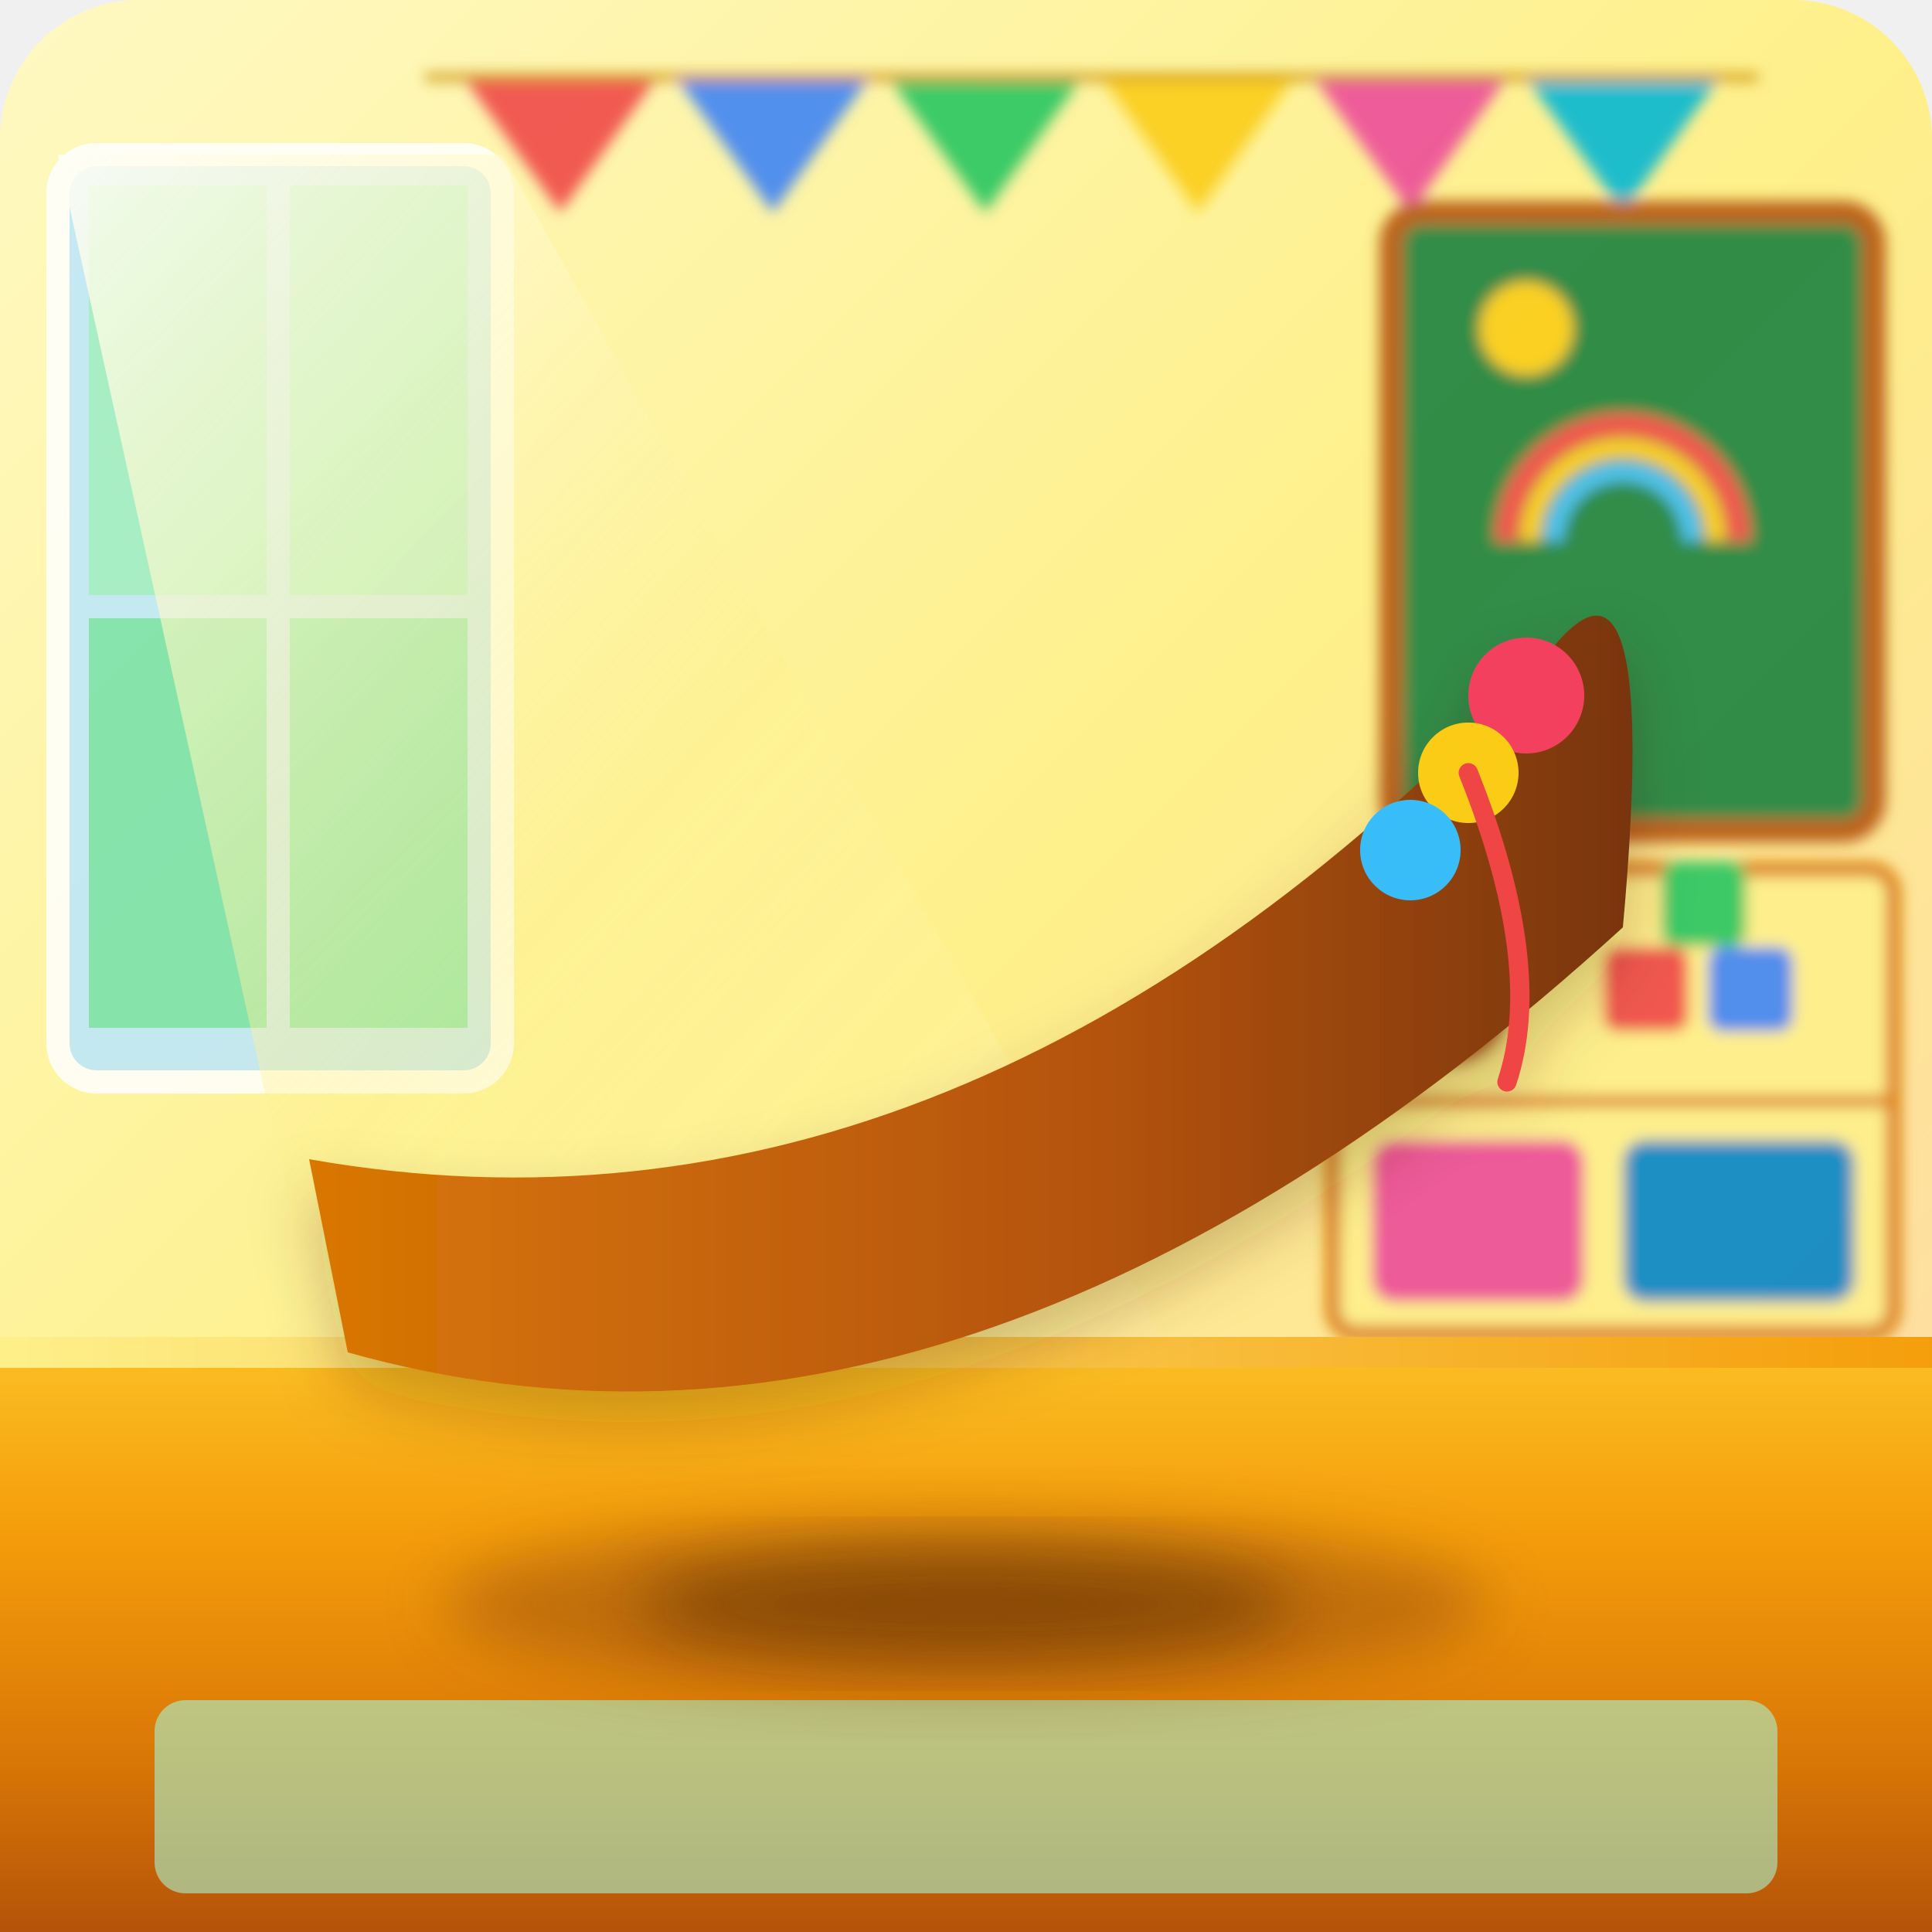
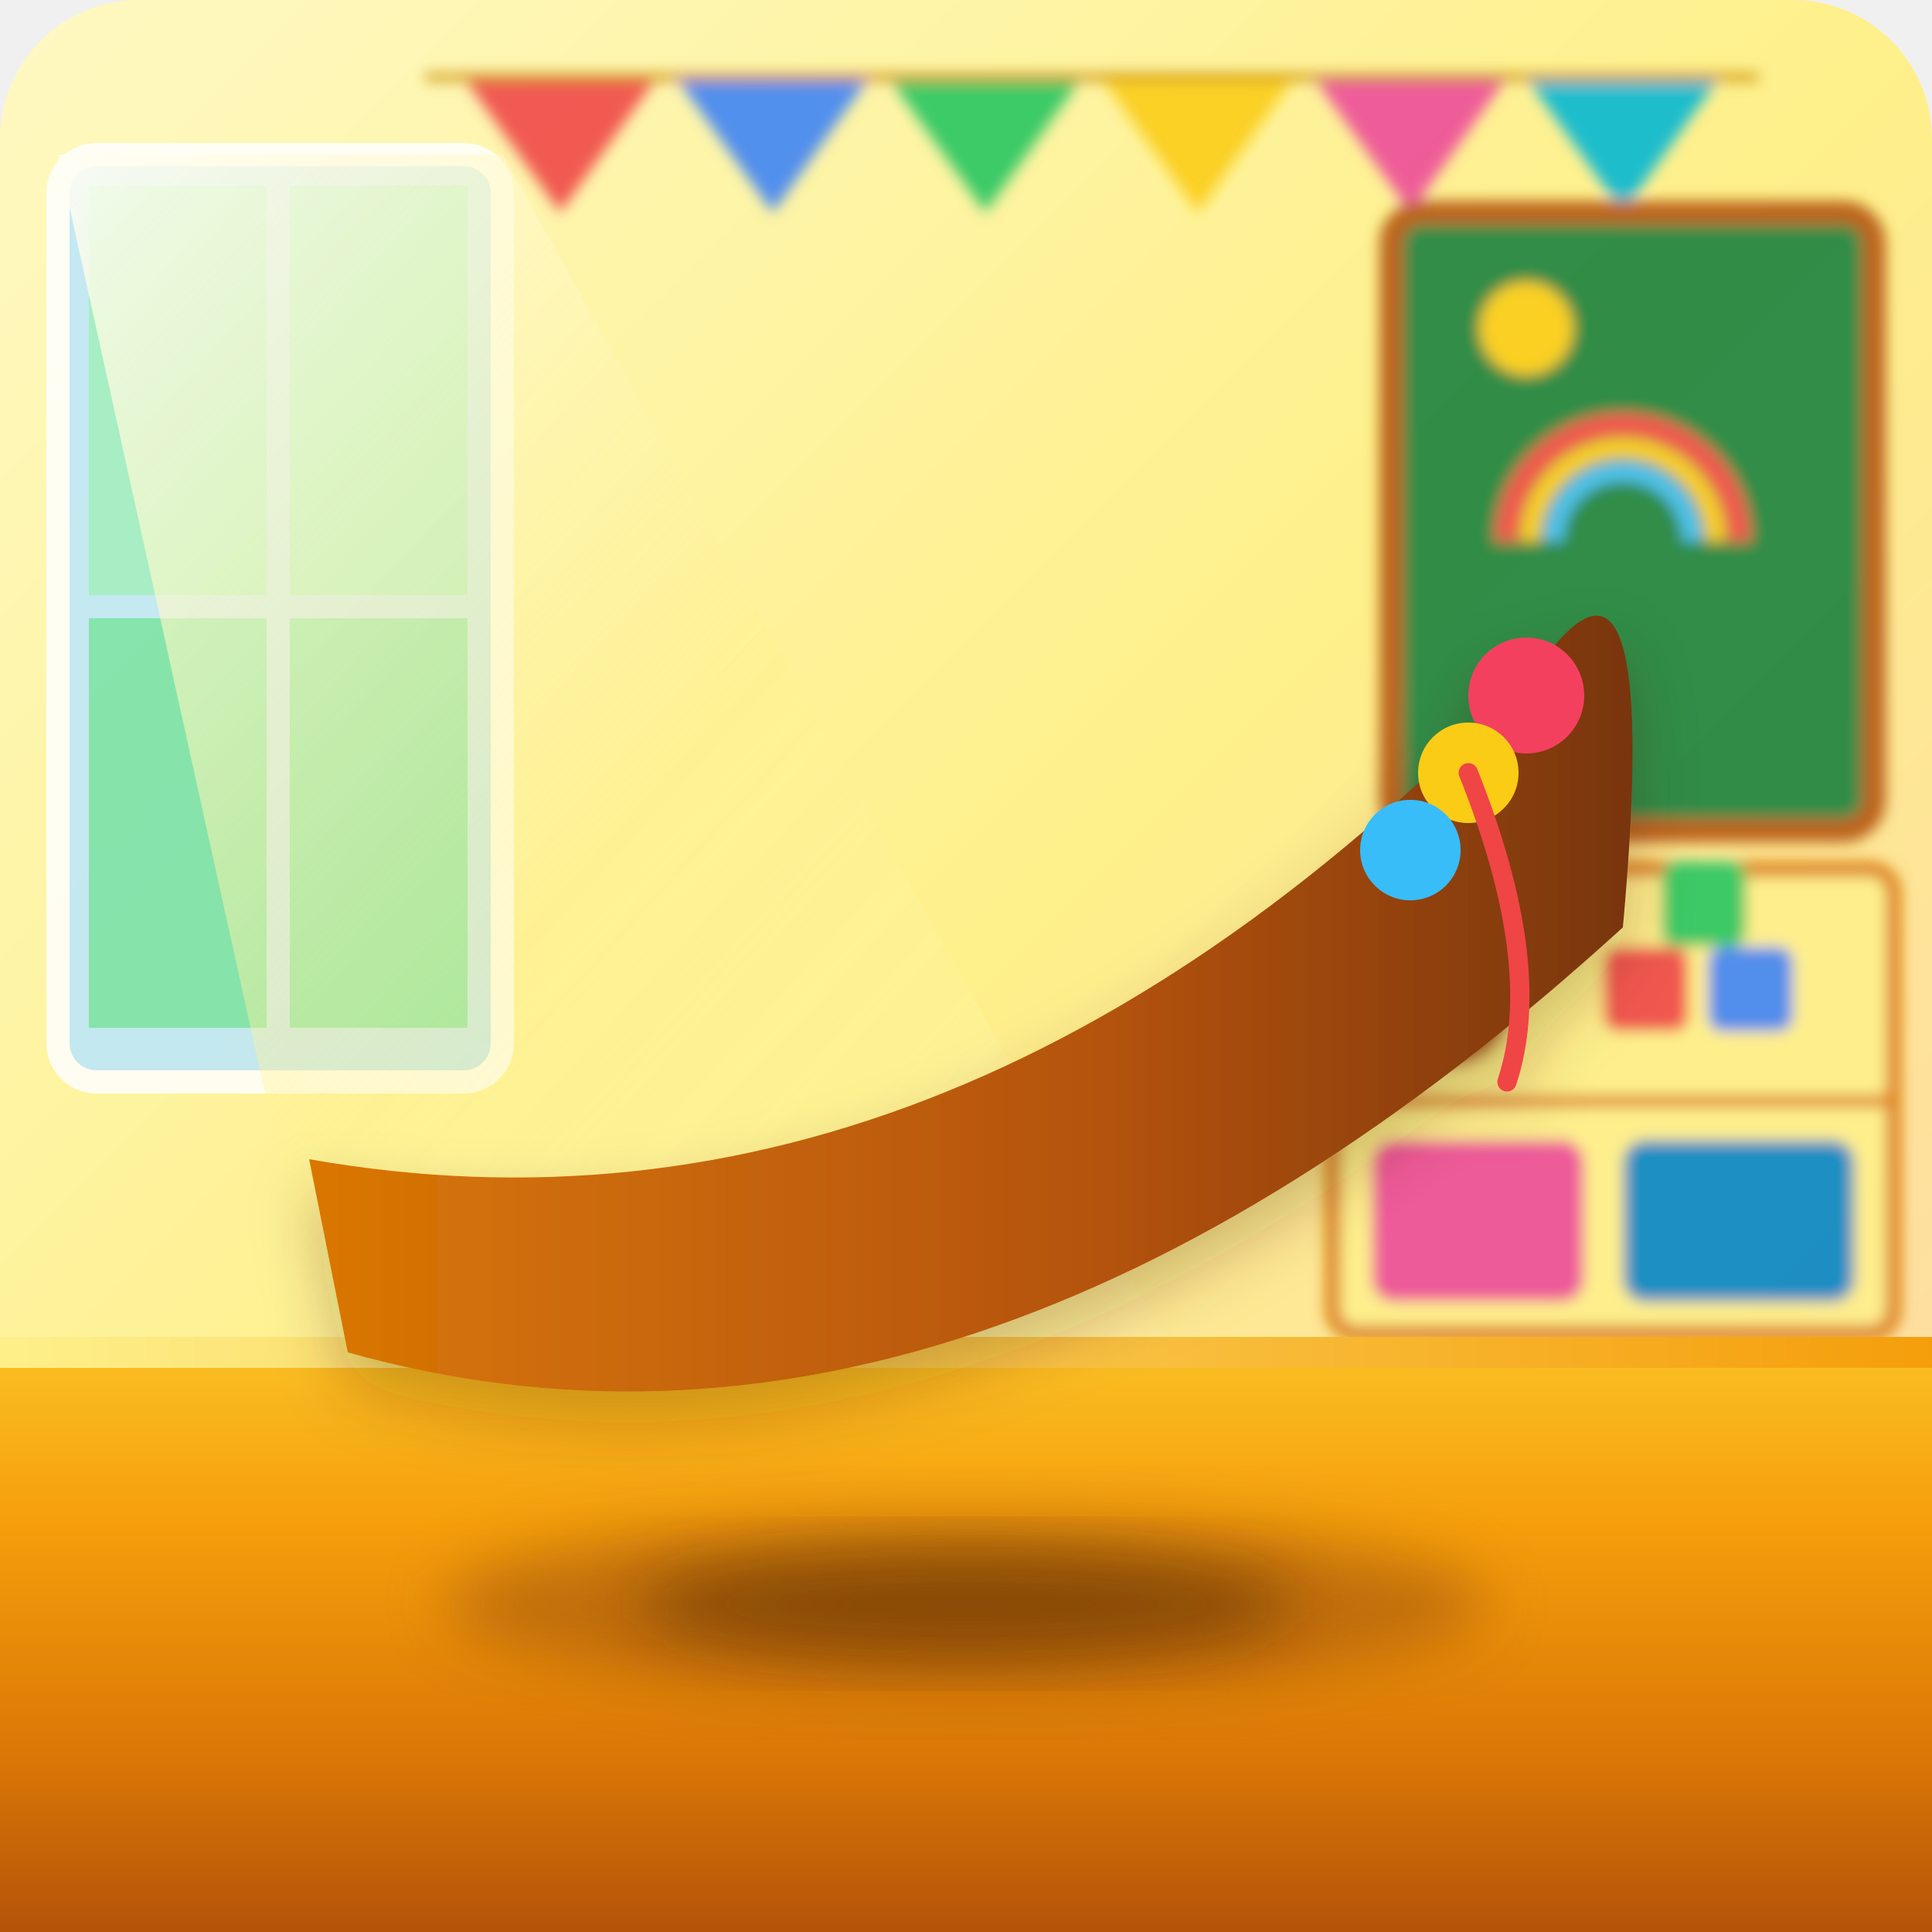
<svg xmlns="http://www.w3.org/2000/svg" viewBox="0 0 500 500" width="100%" height="100%">
  <defs>
    <linearGradient id="roomWall" x1="0%" y1="0%" x2="100%" y2="100%">
      <stop offset="0%" stop-color="#fef9c3" />
      <stop offset="50%" stop-color="#fef08a" />
      <stop offset="100%" stop-color="#fed7aa" />
    </linearGradient>
    <linearGradient id="sunBeam" x1="0%" y1="0%" x2="100%" y2="100%">
      <stop offset="0%" stop-color="#ffffff" stop-opacity="0.85" />
      <stop offset="50%" stop-color="#fef08a" stop-opacity="0.35" />
      <stop offset="100%" stop-color="#ffffff" stop-opacity="0" />
    </linearGradient>
    <linearGradient id="oakTable" x1="0%" y1="0%" x2="0%" y2="100%">
      <stop offset="0%" stop-color="#fbbf24" />
      <stop offset="30%" stop-color="#f59e0b" />
      <stop offset="70%" stop-color="#d97706" />
      <stop offset="100%" stop-color="#b45309" />
    </linearGradient>
    <linearGradient id="tableBevel" x1="0%" y1="0%" x2="100%" y2="0%">
      <stop offset="0%" stop-color="#fef08a" />
      <stop offset="100%" stop-color="#f59e0b" />
    </linearGradient>
    <filter id="bgBlur" x="-10%" y="-10%" width="120%" height="120%">
      <feGaussianBlur stdDeviation="1.8" />
    </filter>
    <filter id="tableShadow" x="-30%" y="-30%" width="160%" height="160%">
      <feGaussianBlur stdDeviation="8" />
    </filter>
    <filter id="charDepth" x="-20%" y="-20%" width="140%" height="140%">
      <feDropShadow dx="0" dy="8" stdDeviation="8" flood-color="#451a03" flood-opacity="0.25" />
    </filter>
    <radialGradient id="pixarEye" cx="30%" cy="30%" r="70%">
      <stop offset="0%" stop-color="#334155" />
      <stop offset="65%" stop-color="#0f172a" />
      <stop offset="100%" stop-color="#020617" />
    </radialGradient>
    <linearGradient id="boatHull" x1="0%" y1="0%" x2="100%" y2="0%">
      <stop offset="0%" stop-color="#d97706" />
      <stop offset="60%" stop-color="#b45309" />
      <stop offset="100%" stop-color="#78350f" />
    </linearGradient>
  </defs>
  <rect width="500" height="500" rx="36" fill="url(#roomWall)" />
  <g opacity="0.85">
    <rect x="15" y="40" width="115" height="240" rx="10" fill="#bae6fd" stroke="#ffffff" stroke-width="6" />
    <rect x="23" y="48" width="46" height="106" fill="#86efac" opacity="0.65" />
    <rect x="75" y="48" width="46" height="106" fill="#86efac" opacity="0.65" />
    <rect x="23" y="160" width="46" height="106" fill="#4ade80" opacity="0.65" />
    <rect x="75" y="160" width="46" height="106" fill="#4ade80" opacity="0.65" />
    <polygon points="15,40 130,40 320,380 90,380" fill="url(#sunBeam)" />
  </g>
  <g filter="url(#bgBlur)" opacity="0.88">
    <polygon points="120,20 145,55 170,20" fill="#ef4444" />
    <polygon points="175,20 200,55 225,20" fill="#3b82f6" />
    <polygon points="230,20 255,55 280,20" fill="#22c55e" />
    <polygon points="285,20 310,55 335,20" fill="#facc15" />
    <polygon points="340,20 365,55 390,20" fill="#ec4899" />
    <polygon points="395,20 420,55 445,20" fill="#06b6d4" />
    <line x1="110" y1="20" x2="455" y2="20" stroke="#ca8a04" stroke-width="2" />
    <rect x="360" y="55" width="125" height="160" rx="8" fill="#15803d" stroke="#b45309" stroke-width="6" />
    <path d="M 390 140 A 30 30 0 0 1 450 140" fill="none" stroke="#ef4444" stroke-width="6" />
    <path d="M 396 140 A 24 24 0 0 1 444 140" fill="none" stroke="#facc15" stroke-width="5" />
    <path d="M 402 140 A 18 18 0 0 1 438 140" fill="none" stroke="#38bdf8" stroke-width="5" />
    <circle cx="395" cy="85" r="12" fill="#facc15" />
    <rect x="345" y="225" width="145" height="120" rx="6" fill="#fef08a" stroke="#d97706" stroke-width="4" />
    <line x1="345" y1="285" x2="490" y2="285" stroke="#d97706" stroke-width="3" />
    <circle cx="375" cy="260" r="16" fill="#b45309" />
    <circle cx="375" cy="250" r="12" fill="#d97706" />
    <circle cx="367" cy="242" r="5" fill="#d97706" />
    <circle cx="383" cy="242" r="5" fill="#d97706" />
    <rect x="415" y="245" width="22" height="22" rx="4" fill="#ef4444" />
    <rect x="442" y="245" width="22" height="22" rx="4" fill="#3b82f6" />
    <rect x="430" y="223" width="22" height="22" rx="4" fill="#22c55e" />
    <rect x="355" y="295" width="55" height="42" rx="6" fill="#ec4899" />
    <rect x="420" y="295" width="60" height="42" rx="6" fill="#0284c7" />
  </g>
  <path d="M 0 350 L 500 350 L 500 500 L 0 500 Z" fill="url(#oakTable)" />
  <rect x="0" y="346" width="500" height="8" fill="url(#tableBevel)" />
-   <rect x="40" y="440" width="420" height="50" rx="8" fill="#a7f3d0" opacity="0.6" />
  <ellipse cx="250" cy="415" rx="135" ry="22" fill="#78350f" opacity="0.38" filter="url(#tableShadow)" />
  <ellipse cx="250" cy="415" rx="85" ry="14" fill="#451a03" opacity="0.45" filter="url(#tableShadow)" />
  <g filter="url(#charDepth)">
    <path d="M 80 300 Q 250 330 400 170 Q 430 130 420 240 Q 250 395 90 350 Z" fill="url(#boatHull)" />
    <circle cx="395" cy="180" r="15" fill="#f43f5e" />
    <circle cx="380" cy="200" r="13" fill="#facc15" />
    <circle cx="365" cy="220" r="13" fill="#38bdf8" />
    <path d="M 380 200 Q 400 250 390 280" fill="none" stroke="#ef4444" stroke-width="5" stroke-linecap="round" />
  </g>
</svg>
